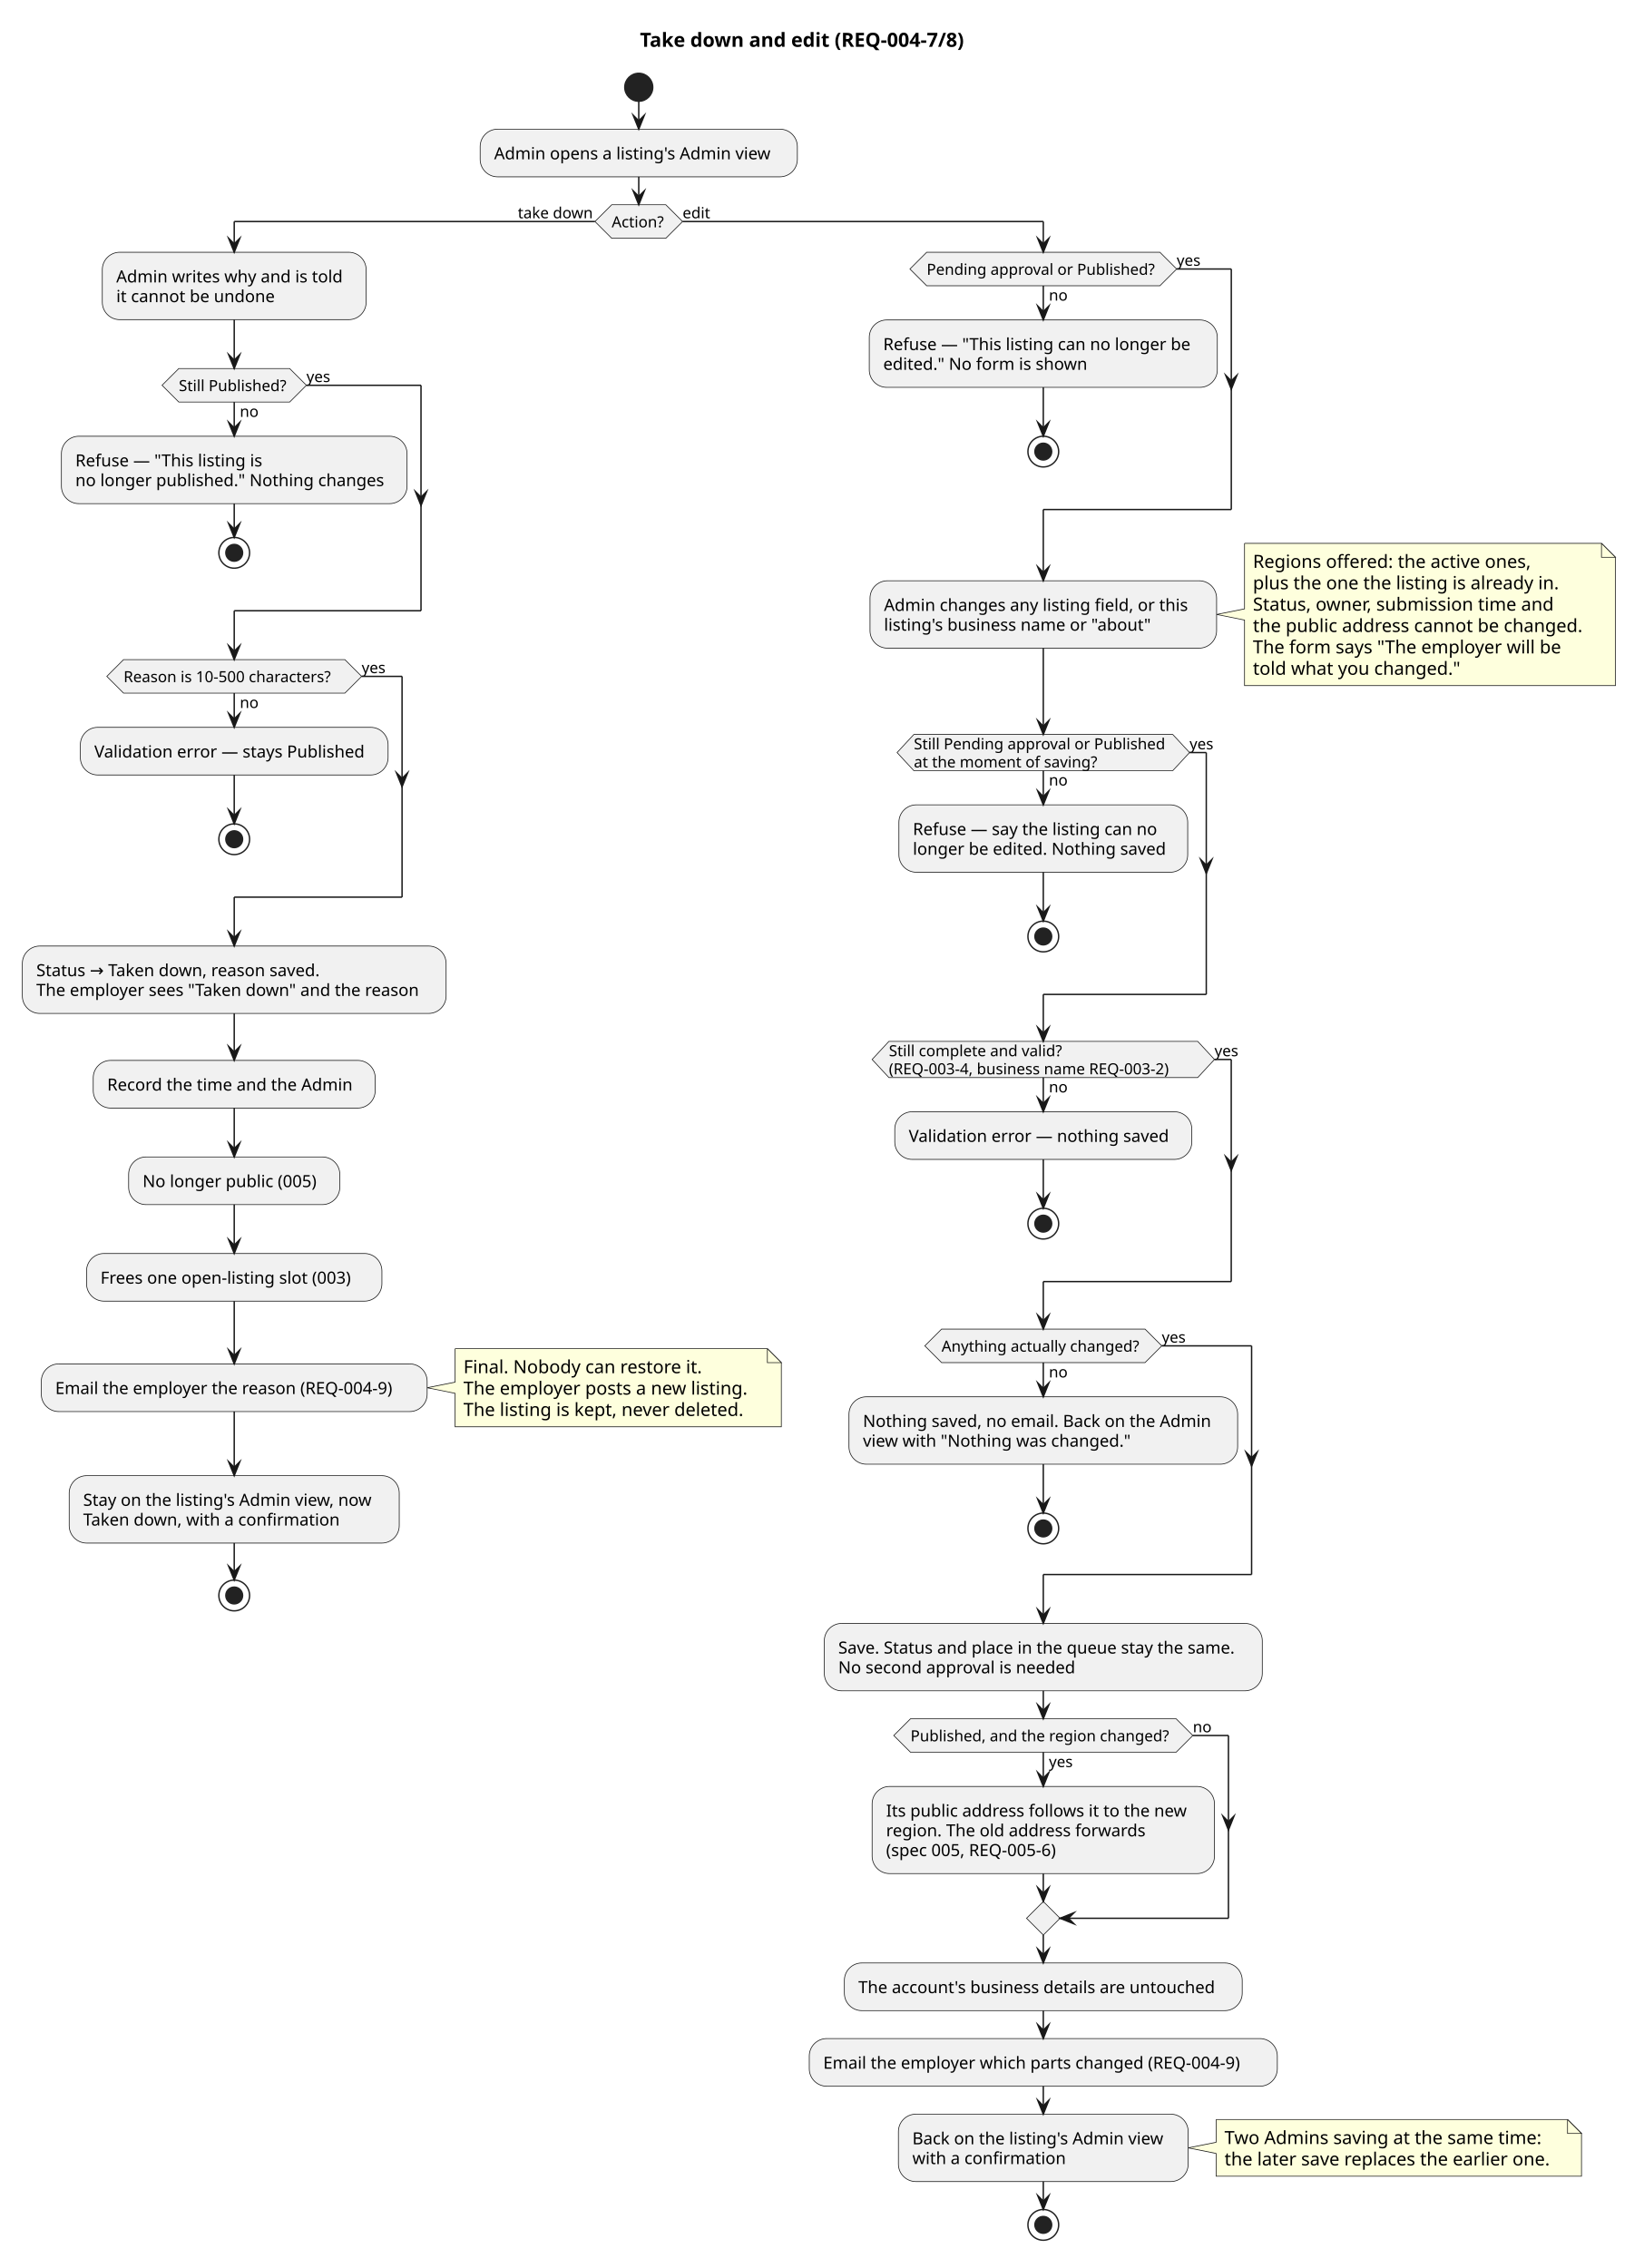
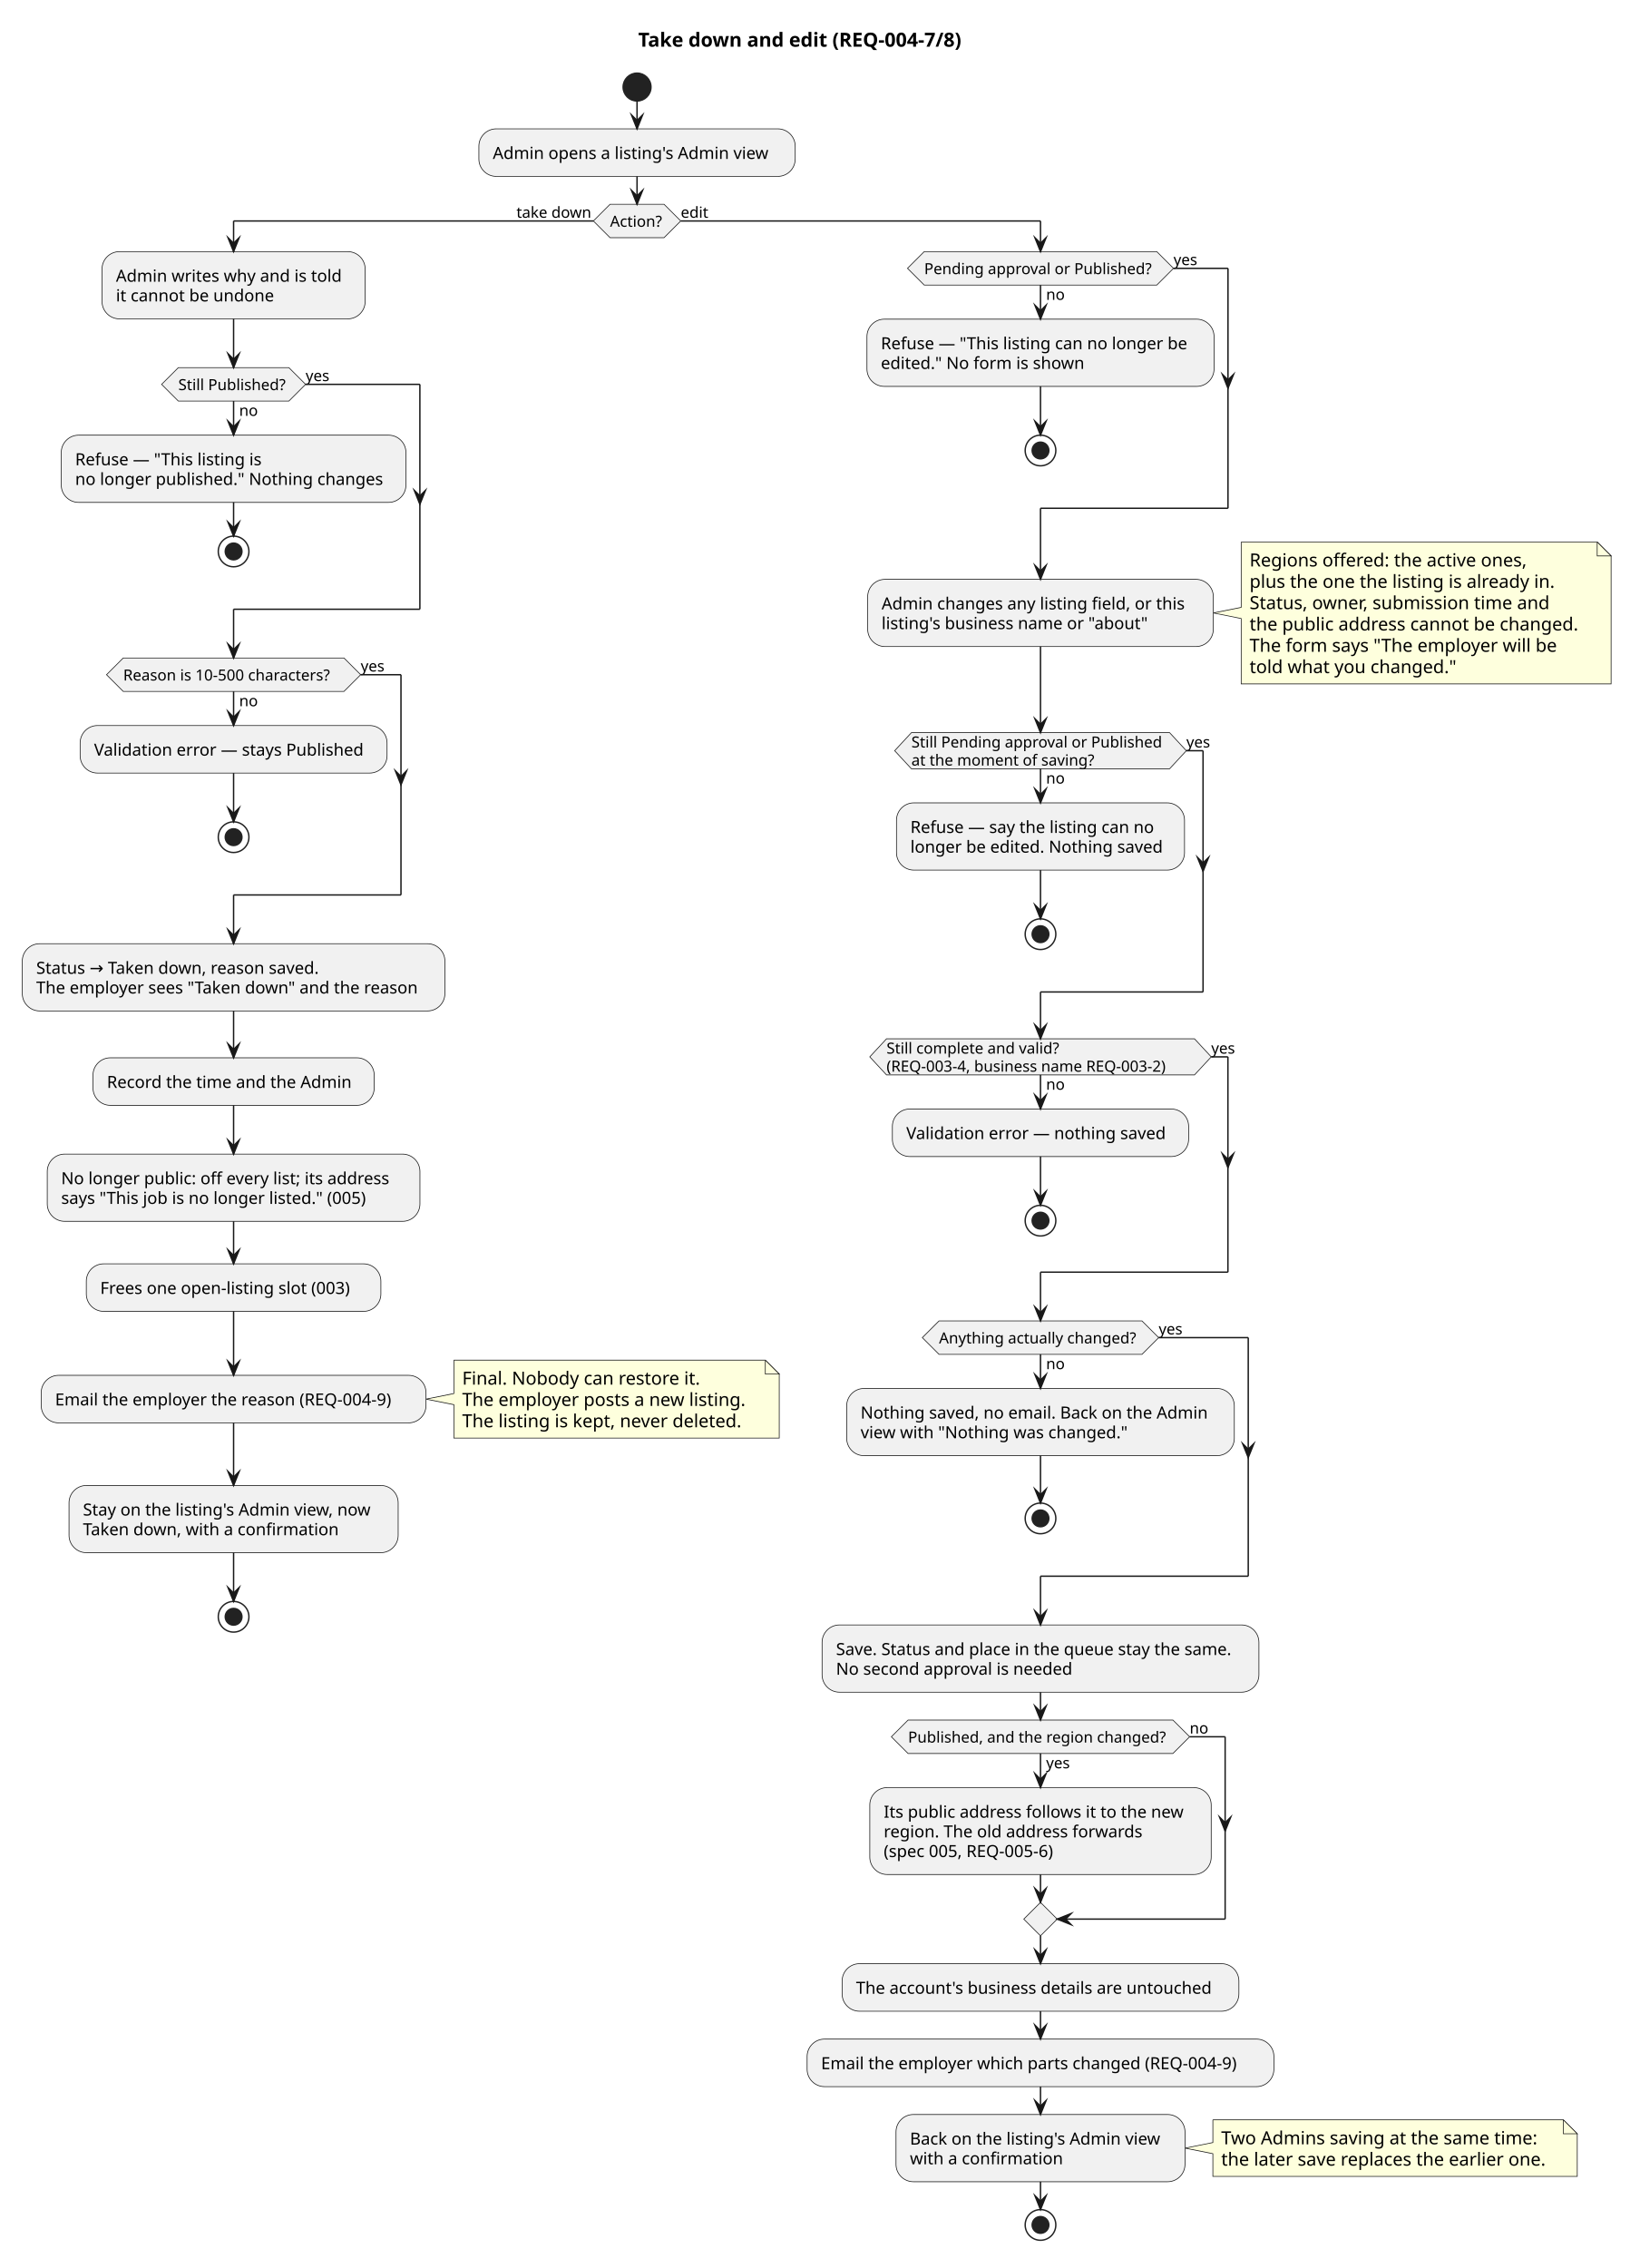
- <svg xmlns="http://www.w3.org/2000/svg" version="1.1" data-diagram-type="ACTIVITY" style="width:1177px;height:1624px;background:#FFFFFF;" width="1177px" height="1624px" viewBox="0 0 1177 1624" zoomAndPan="magnify" preserveAspectRatio="none" contentStyleType="text/css">
+ <svg xmlns="http://www.w3.org/2000/svg" version="1.1" data-diagram-type="ACTIVITY" style="width:1177px;height:1628px;background:#FFFFFF;" width="1177px" height="1628px" viewBox="0 0 1177 1628" zoomAndPan="magnify" preserveAspectRatio="none" contentStyleType="text/css">
  <defs />
  <g font-family="sans-serif" lengthAdjust="spacing">
    <g class="title" data-source-line="2">
      <text x="458.186" y="33.535" fill="#000" font-size="14" textLength="259.26" font-weight="700">Take down and edit (REQ-004-7/8)</text>
    </g>
    <ellipse cx="457.342" cy="62.488" rx="10" ry="10" fill="#222" style="stroke:#222;stroke-width:1;" />
    <rect x="343.79" y="92.488" width="227.105" height="34.133" fill="#F1F1F1" style="stroke:#181818;stroke-width:0.5;" rx="12.5" ry="12.5" />
    <text x="353.79" y="114.09" fill="#000" font-size="12" textLength="207.105">Admin opens a listing's Admin view</text>
    <polygon points="437.971,146.621,476.713,146.621,488.713,158.621,476.713,170.621,437.971,170.621,425.971,158.621,437.971,146.621" fill="#F1F1F1" style="stroke:#181818;stroke-width:0.5;stroke-linejoin:miter;stroke-miterlimit:10;" />
    <text x="437.971" y="162.778" fill="#000" font-size="11" textLength="38.742">Action?</text>
    <text x="370.762" y="156.301" fill="#000" font-size="11" textLength="55.209">take down</text>
    <text x="488.713" y="156.301" fill="#000" font-size="11" textLength="20.346">edit</text>
    <rect x="73.246" y="180.621" width="188.908" height="48.266" fill="#F1F1F1" style="stroke:#181818;stroke-width:0.5;" rx="12.5" ry="12.5" />
    <text x="83.246" y="202.223" fill="#000" font-size="12" textLength="168.908">Admin writes why and is told</text>
    <text x="83.246" y="216.355" fill="#000" font-size="12" textLength="117.064">it cannot be undone</text>
    <rect x="43.967" y="312.364" width="247.467" height="48.266" fill="#F1F1F1" style="stroke:#181818;stroke-width:0.5;" rx="12.5" ry="12.5" />
    <text x="53.967" y="333.966" fill="#000" font-size="12" textLength="140.754">Refuse — "This listing is</text>
    <text x="53.967" y="348.099" fill="#000" font-size="12" textLength="227.467">no longer published." Nothing changes</text>
    <ellipse cx="167.7" cy="395.842" rx="11" ry="11" fill="none" style="stroke:#222;stroke-width:1;" />
    <ellipse cx="167.7" cy="395.842" rx="6" ry="6" fill="#222" style="stroke:#222;stroke-width:1;" />
    <polygon points="128.013,263.887,207.387,263.887,219.387,275.887,207.387,287.887,128.013,287.887,116.013,275.887,128.013,263.887" fill="#F1F1F1" style="stroke:#181818;stroke-width:0.5;stroke-linejoin:miter;stroke-miterlimit:10;" />
    <text x="171.7" y="298.521" fill="#000" font-size="11" textLength="13.583">no</text>
    <text x="128.013" y="280.044" fill="#000" font-size="11" textLength="79.374">Still Published?</text>
    <text x="219.387" y="273.566" fill="#000" font-size="11" textLength="17.483">yes</text>
    <rect x="57.534" y="520.797" width="220.332" height="34.133" fill="#F1F1F1" style="stroke:#181818;stroke-width:0.5;" rx="12.5" ry="12.5" />
    <text x="67.534" y="542.398" fill="#000" font-size="12" textLength="200.332">Validation error — stays Published</text>
    <ellipse cx="167.7" cy="600.93" rx="11" ry="11" fill="none" style="stroke:#222;stroke-width:1;" />
    <ellipse cx="167.7" cy="600.93" rx="6" ry="6" fill="#222" style="stroke:#222;stroke-width:1;" />
    <polygon points="88.471,472.319,246.929,472.319,258.929,484.319,246.929,496.319,88.471,496.319,76.471,484.319,88.471,472.319" fill="#F1F1F1" style="stroke:#181818;stroke-width:0.5;stroke-linejoin:miter;stroke-miterlimit:10;" />
    <text x="171.7" y="506.954" fill="#000" font-size="11" textLength="13.583">no</text>
    <text x="88.471" y="488.477" fill="#000" font-size="11" textLength="158.458">Reason is 10-500 characters?</text>
    <text x="258.929" y="481.999" fill="#000" font-size="11" textLength="17.483">yes</text>
    <rect x="16" y="677.407" width="303.4" height="48.266" fill="#F1F1F1" style="stroke:#181818;stroke-width:0.5;" rx="12.5" ry="12.5" />
    <text x="26" y="699.009" fill="#000" font-size="12" textLength="213.539">Status → Taken down, reason saved.</text>
    <text x="26" y="713.142" fill="#000" font-size="12" textLength="283.4">The employer sees "Taken down" and the reason</text>
    <rect x="66.748" y="759.298" width="201.904" height="34.133" fill="#F1F1F1" style="stroke:#181818;stroke-width:0.5;" rx="12.5" ry="12.5" />
    <text x="76.748" y="780.899" fill="#000" font-size="12" textLength="181.904">Record the time and the Admin</text>
-     <rect x="92.102" y="828.431" width="151.197" height="34.133" fill="#F1F1F1" style="stroke:#181818;stroke-width:0.5;" rx="12.5" ry="12.5" />
-     <text x="102.102" y="850.032" fill="#000" font-size="12" textLength="131.197">No longer public (005)</text>
-     <rect x="61.961" y="897.563" width="211.479" height="34.133" fill="#F1F1F1" style="stroke:#181818;stroke-width:0.5;" rx="12.5" ry="12.5" />
-     <text x="71.961" y="919.165" fill="#000" font-size="12" textLength="191.479">Frees one open-listing slot (003)</text>
-     <path d="M325.83,965.722 L325.83,989.688 L305.83,993.688 L325.83,997.688 L325.83,1021.653 A0,0 0 0 0 325.83,1021.653 L559.426,1021.653 A0,0 0 0 0 559.426,1021.653 L559.426,975.722 L549.426,965.722 L325.83,965.722 A0,0 0 0 0 325.83,965.722" style="stroke:#181818;stroke-width:0.5;" fill="#FEFFDD" />
-     <path d="M549.426,965.722 L549.426,975.722 L559.426,975.722 L549.426,965.722" style="stroke:#181818;stroke-width:0.5;" fill="#FEFFDD" />
-     <text x="331.83" y="983.29" fill="#000" font-size="13" textLength="178.268">Final. Nobody can restore it.</text>
-     <text x="331.83" y="998.601" fill="#000" font-size="13" textLength="212.596">The employer posts a new listing.</text>
-     <text x="331.83" y="1013.911" fill="#000" font-size="13" textLength="210.844">The listing is kept, never deleted.</text>
-     <rect x="29.57" y="976.621" width="276.26" height="34.133" fill="#F1F1F1" style="stroke:#181818;stroke-width:0.5;" rx="12.5" ry="12.5" />
-     <text x="39.57" y="998.223" fill="#000" font-size="12" textLength="256.26">Email the employer the reason (REQ-004-9)</text>
-     <rect x="49.551" y="1056.653" width="236.299" height="48.266" fill="#F1F1F1" style="stroke:#181818;stroke-width:0.5;" rx="12.5" ry="12.5" />
-     <text x="59.551" y="1078.255" fill="#000" font-size="12" textLength="216.299">Stay on the listing's Admin view, now</text>
-     <text x="59.551" y="1092.388" fill="#000" font-size="12" textLength="191.602">Taken down, with a confirmation</text>
-     <ellipse cx="167.7" cy="1142.441" rx="11" ry="11" fill="none" style="stroke:#222;stroke-width:1;" />
-     <ellipse cx="167.7" cy="1142.441" rx="6" ry="6" fill="#222" style="stroke:#222;stroke-width:1;" />
+     <rect x="33.927" y="828.431" width="267.547" height="48.266" fill="#F1F1F1" style="stroke:#181818;stroke-width:0.5;" rx="12.5" ry="12.5" />
+     <text x="43.927" y="850.032" fill="#000" font-size="12" textLength="247.547">No longer public: off every list; its address</text>
+     <text x="43.927" y="864.165" fill="#000" font-size="12" textLength="231.785">says "This job is no longer listed." (005)</text>
+     <rect x="61.961" y="907.193" width="211.479" height="34.133" fill="#F1F1F1" style="stroke:#181818;stroke-width:0.5;" rx="12.5" ry="12.5" />
+     <text x="71.961" y="928.795" fill="#000" font-size="12" textLength="191.479">Frees one open-listing slot (003)</text>
+     <path d="M325.83,976.326 L325.83,1000.292 L305.83,1004.292 L325.83,1008.292 L325.83,1032.258 A0,0 0 0 0 325.83,1032.258 L559.426,1032.258 A0,0 0 0 0 559.426,1032.258 L559.426,986.326 L549.426,976.326 L325.83,976.326 A0,0 0 0 0 325.83,976.326" style="stroke:#181818;stroke-width:0.5;" fill="#FEFFDD" />
+     <path d="M549.426,976.326 L549.426,986.326 L559.426,986.326 L549.426,976.326" style="stroke:#181818;stroke-width:0.5;" fill="#FEFFDD" />
+     <text x="331.83" y="993.895" fill="#000" font-size="13" textLength="178.268">Final. Nobody can restore it.</text>
+     <text x="331.83" y="1009.205" fill="#000" font-size="13" textLength="212.596">The employer posts a new listing.</text>
+     <text x="331.83" y="1024.516" fill="#000" font-size="13" textLength="210.844">The listing is kept, never deleted.</text>
+     <rect x="29.57" y="987.226" width="276.26" height="34.133" fill="#F1F1F1" style="stroke:#181818;stroke-width:0.5;" rx="12.5" ry="12.5" />
+     <text x="39.57" y="1008.827" fill="#000" font-size="12" textLength="256.26">Email the employer the reason (REQ-004-9)</text>
+     <rect x="49.551" y="1066.278" width="236.299" height="48.266" fill="#F1F1F1" style="stroke:#181818;stroke-width:0.5;" rx="12.5" ry="12.5" />
+     <text x="59.551" y="1087.88" fill="#000" font-size="12" textLength="216.299">Stay on the listing's Admin view, now</text>
+     <text x="59.551" y="1102.013" fill="#000" font-size="12" textLength="191.602">Taken down, with a confirmation</text>
+     <ellipse cx="167.7" cy="1160.544" rx="11" ry="11" fill="none" style="stroke:#222;stroke-width:1;" />
+     <ellipse cx="167.7" cy="1160.544" rx="6" ry="6" fill="#222" style="stroke:#222;stroke-width:1;" />
    <rect x="622.384" y="229.099" width="249.201" height="48.266" fill="#F1F1F1" style="stroke:#181818;stroke-width:0.5;" rx="12.5" ry="12.5" />
    <text x="632.384" y="250.7" fill="#000" font-size="12" textLength="229.201">Refuse — "This listing can no longer be</text>
    <text x="632.384" y="264.833" fill="#000" font-size="12" textLength="151.248">edited." No form is shown</text>
    <ellipse cx="746.984" cy="323.364" rx="11" ry="11" fill="none" style="stroke:#222;stroke-width:1;" />
    <ellipse cx="746.984" cy="323.364" rx="6" ry="6" fill="#222" style="stroke:#222;stroke-width:1;" />
    <polygon points="663.501,180.621,830.467,180.621,842.467,192.621,830.467,204.621,663.501,204.621,651.501,192.621,663.501,180.621" fill="#F1F1F1" style="stroke:#181818;stroke-width:0.5;stroke-linejoin:miter;stroke-miterlimit:10;" />
    <text x="750.984" y="215.256" fill="#000" font-size="11" textLength="13.583">no</text>
    <text x="663.501" y="196.778" fill="#000" font-size="11" textLength="166.966">Pending approval or Published?</text>
    <text x="842.467" y="190.301" fill="#000" font-size="11" textLength="17.483">yes</text>
    <path d="M891.063,389.054 L891.063,435.985 L871.063,439.985 L891.063,443.985 L891.063,490.917 A0,0 0 0 0 891.063,490.917 L1156.632,490.917 A0,0 0 0 0 1156.632,490.917 L1156.632,399.054 L1146.632,389.054 L891.063,389.054 A0,0 0 0 0 891.063,389.054" style="stroke:#181818;stroke-width:0.5;" fill="#FEFFDD" />
    <path d="M1146.632,389.054 L1146.632,399.054 L1156.632,399.054 L1146.632,389.054" style="stroke:#181818;stroke-width:0.5;" fill="#FEFFDD" />
    <text x="897.063" y="406.622" fill="#000" font-size="13" textLength="206.743">Regions offered: the active ones,</text>
    <text x="897.063" y="421.933" fill="#000" font-size="13" textLength="229.982">plus the one the listing is already in.</text>
    <text x="897.063" y="437.243" fill="#000" font-size="13" textLength="225.177">Status, owner, submission time and</text>
    <text x="897.063" y="452.554" fill="#000" font-size="13" textLength="244.569">the public address cannot be changed.</text>
    <text x="897.063" y="467.864" fill="#000" font-size="13" textLength="229.417">The form says "The employer will be</text>
    <text x="897.063" y="483.175" fill="#000" font-size="13" textLength="152.572">told what you changed."</text>
    <rect x="622.905" y="415.853" width="248.158" height="48.266" fill="#F1F1F1" style="stroke:#181818;stroke-width:0.5;" rx="12.5" ry="12.5" />
    <text x="632.905" y="437.454" fill="#000" font-size="12" textLength="228.158">Admin changes any listing field, or this</text>
    <text x="632.905" y="451.587" fill="#000" font-size="12" textLength="197.643">listing's business name or "about"</text>
    <rect x="643.592" y="576.305" width="206.785" height="48.266" fill="#F1F1F1" style="stroke:#181818;stroke-width:0.5;" rx="12.5" ry="12.5" />
    <text x="653.592" y="597.906" fill="#000" font-size="12" textLength="182.332">Refuse — say the listing can no</text>
    <text x="653.592" y="612.039" fill="#000" font-size="12" textLength="186.785">longer be edited. Nothing saved</text>
    <ellipse cx="746.984" cy="670.57" rx="11" ry="11" fill="none" style="stroke:#222;stroke-width:1;" />
    <ellipse cx="746.984" cy="670.57" rx="6" ry="6" fill="#222" style="stroke:#222;stroke-width:1;" />
    <polygon points="654.293,525.917,839.676,525.917,851.676,538.872,839.676,551.827,654.293,551.827,642.293,538.872,654.293,525.917" fill="#F1F1F1" style="stroke:#181818;stroke-width:0.5;stroke-linejoin:miter;stroke-miterlimit:10;" />
    <text x="750.984" y="562.462" fill="#000" font-size="11" textLength="13.583">no</text>
    <text x="654.293" y="536.552" fill="#000" font-size="11" textLength="185.383">Still Pending approval or Published</text>
    <text x="654.293" y="549.507" fill="#000" font-size="11" textLength="135.228">at the moment of saving?</text>
    <text x="851.676" y="536.552" fill="#000" font-size="11" textLength="17.483">yes</text>
    <rect x="640.642" y="796.061" width="212.686" height="34.133" fill="#F1F1F1" style="stroke:#181818;stroke-width:0.5;" rx="12.5" ry="12.5" />
    <text x="650.642" y="817.662" fill="#000" font-size="12" textLength="192.686">Validation error — nothing saved</text>
    <ellipse cx="746.984" cy="876.193" rx="11" ry="11" fill="none" style="stroke:#222;stroke-width:1;" />
    <ellipse cx="746.984" cy="876.193" rx="6" ry="6" fill="#222" style="stroke:#222;stroke-width:1;" />
    <polygon points="636.428,745.673,857.54,745.673,869.54,758.628,857.54,771.583,636.428,771.583,624.428,758.628,636.428,745.673" fill="#F1F1F1" style="stroke:#181818;stroke-width:0.5;stroke-linejoin:miter;stroke-miterlimit:10;" />
    <text x="750.984" y="782.218" fill="#000" font-size="11" textLength="13.583">no</text>
    <text x="636.428" y="756.308" fill="#000" font-size="11" textLength="128.67">Still complete and valid?</text>
    <text x="636.428" y="769.263" fill="#000" font-size="11" textLength="221.112">(REQ-003-4, business name REQ-003-2)</text>
    <text x="869.54" y="756.308" fill="#000" font-size="11" textLength="17.483">yes</text>
-     <rect x="607.841" y="1000.174" width="278.287" height="48.266" fill="#F1F1F1" style="stroke:#181818;stroke-width:0.5;" rx="12.5" ry="12.5" />
-     <text x="617.841" y="1021.775" fill="#000" font-size="12" textLength="258.287">Nothing saved, no email. Back on the Admin</text>
-     <text x="617.841" y="1035.908" fill="#000" font-size="12" textLength="196.16">view with "Nothing was changed."</text>
-     <ellipse cx="746.984" cy="1094.439" rx="11" ry="11" fill="none" style="stroke:#222;stroke-width:1;" />
-     <ellipse cx="746.984" cy="1094.439" rx="6" ry="6" fill="#222" style="stroke:#222;stroke-width:1;" />
-     <polygon points="674.147,951.696,819.822,951.696,831.822,963.696,819.822,975.696,674.147,975.696,662.147,963.696,674.147,951.696" fill="#F1F1F1" style="stroke:#181818;stroke-width:0.5;stroke-linejoin:miter;stroke-miterlimit:10;" />
-     <text x="750.984" y="986.331" fill="#000" font-size="11" textLength="13.583">no</text>
-     <text x="674.147" y="967.854" fill="#000" font-size="11" textLength="145.675">Anything actually changed?</text>
-     <text x="831.822" y="961.376" fill="#000" font-size="11" textLength="17.483">yes</text>
-     <rect x="590.184" y="1162.439" width="313.602" height="48.266" fill="#F1F1F1" style="stroke:#181818;stroke-width:0.5;" rx="12.5" ry="12.5" />
-     <text x="600.184" y="1184.041" fill="#000" font-size="12" textLength="293.602">Save. Status and place in the queue stay the same.</text>
-     <text x="600.184" y="1198.174" fill="#000" font-size="12" textLength="175.26">No second approval is needed</text>
-     <rect x="624.429" y="1279.183" width="245.111" height="62.398" fill="#F1F1F1" style="stroke:#181818;stroke-width:0.5;" rx="12.5" ry="12.5" />
-     <text x="634.429" y="1300.784" fill="#000" font-size="12" textLength="225.111">Its public address follows it to the new</text>
-     <text x="634.429" y="1314.917" fill="#000" font-size="12" textLength="193.172">region. The old address forwards</text>
-     <text x="634.429" y="1329.05" fill="#000" font-size="12" textLength="136.113">(spec 005, REQ-005-6)</text>
-     <polygon points="651.916,1230.705,842.053,1230.705,854.053,1242.705,842.053,1254.705,651.916,1254.705,639.916,1242.705,651.916,1230.705" fill="#F1F1F1" style="stroke:#181818;stroke-width:0.5;stroke-linejoin:miter;stroke-miterlimit:10;" />
-     <text x="750.984" y="1265.34" fill="#000" font-size="11" textLength="17.483">yes</text>
-     <text x="651.916" y="1246.862" fill="#000" font-size="11" textLength="190.137">Published, and the region changed?</text>
-     <text x="854.053" y="1240.385" fill="#000" font-size="11" textLength="13.583">no</text>
-     <polygon points="746.984,1361.581,758.984,1373.581,746.984,1385.581,734.984,1373.581,746.984,1361.581" fill="#F1F1F1" style="stroke:#181818;stroke-width:0.5;stroke-linejoin:miter;stroke-miterlimit:10;" />
-     <rect x="604.554" y="1405.581" width="284.861" height="34.133" fill="#F1F1F1" style="stroke:#181818;stroke-width:0.5;" rx="12.5" ry="12.5" />
-     <text x="614.554" y="1427.183" fill="#000" font-size="12" textLength="264.861">The account's business details are untouched</text>
-     <rect x="579.426" y="1459.714" width="335.117" height="34.133" fill="#F1F1F1" style="stroke:#181818;stroke-width:0.5;" rx="12.5" ry="12.5" />
-     <text x="589.426" y="1481.315" fill="#000" font-size="12" textLength="315.117">Email the employer which parts changed (REQ-004-9)</text>
-     <path d="M870.726,1517.669 L870.726,1533.979 L850.726,1537.979 L870.726,1541.979 L870.726,1558.29 A0,0 0 0 0 870.726,1558.29 L1132.327,1558.29 A0,0 0 0 0 1132.327,1558.29 L1132.327,1527.669 L1122.327,1517.669 L870.726,1517.669 A0,0 0 0 0 870.726,1517.669" style="stroke:#181818;stroke-width:0.5;" fill="#FEFFDD" />
-     <path d="M1122.327,1517.669 L1122.327,1527.669 L1132.327,1527.669 L1122.327,1517.669" style="stroke:#181818;stroke-width:0.5;" fill="#FEFFDD" />
-     <text x="876.726" y="1535.237" fill="#000" font-size="13" textLength="236.622">Two Admins saving at the same time:</text>
-     <text x="876.726" y="1550.548" fill="#000" font-size="13" textLength="240.602">the later save replaces the earlier one.</text>
-     <rect x="643.243" y="1513.847" width="207.482" height="48.266" fill="#F1F1F1" style="stroke:#181818;stroke-width:0.5;" rx="12.5" ry="12.5" />
-     <text x="653.243" y="1535.448" fill="#000" font-size="12" textLength="187.482">Back on the listing's Admin view</text>
-     <text x="653.243" y="1549.581" fill="#000" font-size="12" textLength="113.232">with a confirmation</text>
-     <ellipse cx="746.984" cy="1593.112" rx="11" ry="11" fill="none" style="stroke:#222;stroke-width:1;" />
-     <ellipse cx="746.984" cy="1593.112" rx="6" ry="6" fill="#222" style="stroke:#222;stroke-width:1;" />
+     <rect x="607.841" y="996.646" width="278.287" height="48.266" fill="#F1F1F1" style="stroke:#181818;stroke-width:0.5;" rx="12.5" ry="12.5" />
+     <text x="617.841" y="1018.247" fill="#000" font-size="12" textLength="258.287">Nothing saved, no email. Back on the Admin</text>
+     <text x="617.841" y="1032.38" fill="#000" font-size="12" textLength="196.16">view with "Nothing was changed."</text>
+     <ellipse cx="746.984" cy="1089.932" rx="11" ry="11" fill="none" style="stroke:#222;stroke-width:1;" />
+     <ellipse cx="746.984" cy="1089.932" rx="6" ry="6" fill="#222" style="stroke:#222;stroke-width:1;" />
+     <polygon points="674.147,948.168,819.822,948.168,831.822,960.168,819.822,972.168,674.147,972.168,662.147,960.168,674.147,948.168" fill="#F1F1F1" style="stroke:#181818;stroke-width:0.5;stroke-linejoin:miter;stroke-miterlimit:10;" />
+     <text x="750.984" y="982.803" fill="#000" font-size="11" textLength="13.583">no</text>
+     <text x="674.147" y="964.325" fill="#000" font-size="11" textLength="145.675">Anything actually changed?</text>
+     <text x="831.822" y="957.848" fill="#000" font-size="11" textLength="17.483">yes</text>
+     <rect x="590.184" y="1166.409" width="313.602" height="48.266" fill="#F1F1F1" style="stroke:#181818;stroke-width:0.5;" rx="12.5" ry="12.5" />
+     <text x="600.184" y="1188.011" fill="#000" font-size="12" textLength="293.602">Save. Status and place in the queue stay the same.</text>
+     <text x="600.184" y="1202.144" fill="#000" font-size="12" textLength="175.26">No second approval is needed</text>
+     <rect x="624.429" y="1283.152" width="245.111" height="62.398" fill="#F1F1F1" style="stroke:#181818;stroke-width:0.5;" rx="12.5" ry="12.5" />
+     <text x="634.429" y="1304.754" fill="#000" font-size="12" textLength="225.111">Its public address follows it to the new</text>
+     <text x="634.429" y="1318.887" fill="#000" font-size="12" textLength="193.172">region. The old address forwards</text>
+     <text x="634.429" y="1333.02" fill="#000" font-size="12" textLength="136.113">(spec 005, REQ-005-6)</text>
+     <polygon points="651.916,1234.675,842.053,1234.675,854.053,1246.675,842.053,1258.675,651.916,1258.675,639.916,1246.675,651.916,1234.675" fill="#F1F1F1" style="stroke:#181818;stroke-width:0.5;stroke-linejoin:miter;stroke-miterlimit:10;" />
+     <text x="750.984" y="1269.31" fill="#000" font-size="11" textLength="17.483">yes</text>
+     <text x="651.916" y="1250.832" fill="#000" font-size="11" textLength="190.137">Published, and the region changed?</text>
+     <text x="854.053" y="1244.354" fill="#000" font-size="11" textLength="13.583">no</text>
+     <polygon points="746.984,1365.551,758.984,1377.551,746.984,1389.551,734.984,1377.551,746.984,1365.551" fill="#F1F1F1" style="stroke:#181818;stroke-width:0.5;stroke-linejoin:miter;stroke-miterlimit:10;" />
+     <rect x="604.554" y="1409.551" width="284.861" height="34.133" fill="#F1F1F1" style="stroke:#181818;stroke-width:0.5;" rx="12.5" ry="12.5" />
+     <text x="614.554" y="1431.152" fill="#000" font-size="12" textLength="264.861">The account's business details are untouched</text>
+     <rect x="579.426" y="1463.684" width="335.117" height="34.133" fill="#F1F1F1" style="stroke:#181818;stroke-width:0.5;" rx="12.5" ry="12.5" />
+     <text x="589.426" y="1485.285" fill="#000" font-size="12" textLength="315.117">Email the employer which parts changed (REQ-004-9)</text>
+     <path d="M870.726,1521.639 L870.726,1537.949 L850.726,1541.949 L870.726,1545.949 L870.726,1562.26 A0,0 0 0 0 870.726,1562.26 L1132.327,1562.26 A0,0 0 0 0 1132.327,1562.26 L1132.327,1531.639 L1122.327,1521.639 L870.726,1521.639 A0,0 0 0 0 870.726,1521.639" style="stroke:#181818;stroke-width:0.5;" fill="#FEFFDD" />
+     <path d="M1122.327,1521.639 L1122.327,1531.639 L1132.327,1531.639 L1122.327,1521.639" style="stroke:#181818;stroke-width:0.5;" fill="#FEFFDD" />
+     <text x="876.726" y="1539.207" fill="#000" font-size="13" textLength="236.622">Two Admins saving at the same time:</text>
+     <text x="876.726" y="1554.518" fill="#000" font-size="13" textLength="240.602">the later save replaces the earlier one.</text>
+     <rect x="643.243" y="1517.816" width="207.482" height="48.266" fill="#F1F1F1" style="stroke:#181818;stroke-width:0.5;" rx="12.5" ry="12.5" />
+     <text x="653.243" y="1539.418" fill="#000" font-size="12" textLength="187.482">Back on the listing's Admin view</text>
+     <text x="653.243" y="1553.551" fill="#000" font-size="12" textLength="113.232">with a confirmation</text>
+     <ellipse cx="746.984" cy="1597.082" rx="11" ry="11" fill="none" style="stroke:#222;stroke-width:1;" />
+     <ellipse cx="746.984" cy="1597.082" rx="6" ry="6" fill="#222" style="stroke:#222;stroke-width:1;" />
    <line x1="457.342" y1="72.488" x2="457.342" y2="92.488" style="stroke:#181818;stroke-width:1;" />
    <polygon points="453.342,82.488,457.342,92.488,461.342,82.488,457.342,86.488" fill="#181818" style="stroke:#181818;stroke-width:1;stroke-linejoin:miter;stroke-miterlimit:10;" />
    <line x1="167.7" y1="360.63" x2="167.7" y2="384.842" style="stroke:#181818;stroke-width:1;" />
    <polygon points="163.7,374.842,167.7,384.842,171.7,374.842,167.7,378.842" fill="#181818" style="stroke:#181818;stroke-width:1;stroke-linejoin:miter;stroke-miterlimit:10;" />
    <line x1="167.7" y1="287.887" x2="167.7" y2="312.364" style="stroke:#181818;stroke-width:1;" />
    <polygon points="163.7,302.364,167.7,312.364,171.7,302.364,167.7,306.364" fill="#181818" style="stroke:#181818;stroke-width:1;stroke-linejoin:miter;stroke-miterlimit:10;" />
    <line x1="219.387" y1="275.887" x2="301.434" y2="275.887" style="stroke:#181818;stroke-width:1;" />
    <polygon points="297.434,351.997,301.434,361.997,305.434,351.997,301.434,355.997" fill="#181818" style="stroke:#181818;stroke-width:1;stroke-linejoin:miter;stroke-miterlimit:10;" />
    <line x1="301.434" y1="275.887" x2="301.434" y2="437.319" style="stroke:#181818;stroke-width:1;" />
    <line x1="301.434" y1="437.319" x2="167.7" y2="437.319" style="stroke:#181818;stroke-width:1;" />
    <line x1="167.7" y1="437.319" x2="167.7" y2="472.319" style="stroke:#181818;stroke-width:1;" />
    <polygon points="163.7,462.319,167.7,472.319,171.7,462.319,167.7,466.319" fill="#181818" style="stroke:#181818;stroke-width:1;stroke-linejoin:miter;stroke-miterlimit:10;" />
    <line x1="167.7" y1="228.887" x2="167.7" y2="263.887" style="stroke:#181818;stroke-width:1;" />
    <polygon points="163.7,253.887,167.7,263.887,171.7,253.887,167.7,257.887" fill="#181818" style="stroke:#181818;stroke-width:1;stroke-linejoin:miter;stroke-miterlimit:10;" />
    <line x1="167.7" y1="554.93" x2="167.7" y2="589.93" style="stroke:#181818;stroke-width:1;" />
    <polygon points="163.7,579.93,167.7,589.93,171.7,579.93,167.7,583.93" fill="#181818" style="stroke:#181818;stroke-width:1;stroke-linejoin:miter;stroke-miterlimit:10;" />
    <line x1="167.7" y1="496.319" x2="167.7" y2="520.797" style="stroke:#181818;stroke-width:1;" />
    <polygon points="163.7,510.797,167.7,520.797,171.7,510.797,167.7,514.797" fill="#181818" style="stroke:#181818;stroke-width:1;stroke-linejoin:miter;stroke-miterlimit:10;" />
    <line x1="258.929" y1="484.319" x2="287.866" y2="484.319" style="stroke:#181818;stroke-width:1;" />
    <polygon points="283.866,553.363,287.866,563.363,291.866,553.363,287.866,557.363" fill="#181818" style="stroke:#181818;stroke-width:1;stroke-linejoin:miter;stroke-miterlimit:10;" />
    <line x1="287.866" y1="484.319" x2="287.866" y2="642.407" style="stroke:#181818;stroke-width:1;" />
    <line x1="287.866" y1="642.407" x2="167.7" y2="642.407" style="stroke:#181818;stroke-width:1;" />
    <line x1="167.7" y1="642.407" x2="167.7" y2="677.407" style="stroke:#181818;stroke-width:1;" />
    <polygon points="163.7,667.407,167.7,677.407,171.7,667.407,167.7,671.407" fill="#181818" style="stroke:#181818;stroke-width:1;stroke-linejoin:miter;stroke-miterlimit:10;" />
    <line x1="167.7" y1="725.673" x2="167.7" y2="759.298" style="stroke:#181818;stroke-width:1;" />
    <polygon points="163.7,749.298,167.7,759.298,171.7,749.298,167.7,753.298" fill="#181818" style="stroke:#181818;stroke-width:1;stroke-linejoin:miter;stroke-miterlimit:10;" />
    <line x1="167.7" y1="793.431" x2="167.7" y2="828.431" style="stroke:#181818;stroke-width:1;" />
    <polygon points="163.7,818.431,167.7,828.431,171.7,818.431,167.7,822.431" fill="#181818" style="stroke:#181818;stroke-width:1;stroke-linejoin:miter;stroke-miterlimit:10;" />
-     <line x1="167.7" y1="862.563" x2="167.7" y2="897.563" style="stroke:#181818;stroke-width:1;" />
-     <polygon points="163.7,887.563,167.7,897.563,171.7,887.563,167.7,891.563" fill="#181818" style="stroke:#181818;stroke-width:1;stroke-linejoin:miter;stroke-miterlimit:10;" />
-     <line x1="167.7" y1="931.696" x2="167.7" y2="976.621" style="stroke:#181818;stroke-width:1;" />
-     <polygon points="163.7,966.621,167.7,976.621,171.7,966.621,167.7,970.621" fill="#181818" style="stroke:#181818;stroke-width:1;stroke-linejoin:miter;stroke-miterlimit:10;" />
-     <line x1="167.7" y1="1010.754" x2="167.7" y2="1056.653" style="stroke:#181818;stroke-width:1;" />
-     <polygon points="163.7,1046.653,167.7,1056.653,171.7,1046.653,167.7,1050.653" fill="#181818" style="stroke:#181818;stroke-width:1;stroke-linejoin:miter;stroke-miterlimit:10;" />
-     <line x1="167.7" y1="1104.919" x2="167.7" y2="1131.441" style="stroke:#181818;stroke-width:1;" />
-     <polygon points="163.7,1121.441,167.7,1131.441,171.7,1121.441,167.7,1125.441" fill="#181818" style="stroke:#181818;stroke-width:1;stroke-linejoin:miter;stroke-miterlimit:10;" />
+     <line x1="167.7" y1="876.696" x2="167.7" y2="907.193" style="stroke:#181818;stroke-width:1;" />
+     <polygon points="163.7,897.193,167.7,907.193,171.7,897.193,167.7,901.193" fill="#181818" style="stroke:#181818;stroke-width:1;stroke-linejoin:miter;stroke-miterlimit:10;" />
+     <line x1="167.7" y1="941.326" x2="167.7" y2="987.226" style="stroke:#181818;stroke-width:1;" />
+     <polygon points="163.7,977.226,167.7,987.226,171.7,977.226,167.7,981.226" fill="#181818" style="stroke:#181818;stroke-width:1;stroke-linejoin:miter;stroke-miterlimit:10;" />
+     <line x1="167.7" y1="1021.358" x2="167.7" y2="1066.278" style="stroke:#181818;stroke-width:1;" />
+     <polygon points="163.7,1056.278,167.7,1066.278,171.7,1056.278,167.7,1060.278" fill="#181818" style="stroke:#181818;stroke-width:1;stroke-linejoin:miter;stroke-miterlimit:10;" />
+     <line x1="167.7" y1="1114.544" x2="167.7" y2="1149.544" style="stroke:#181818;stroke-width:1;" />
+     <polygon points="163.7,1139.544,167.7,1149.544,171.7,1139.544,167.7,1143.544" fill="#181818" style="stroke:#181818;stroke-width:1;stroke-linejoin:miter;stroke-miterlimit:10;" />
    <line x1="746.984" y1="277.364" x2="746.984" y2="312.364" style="stroke:#181818;stroke-width:1;" />
    <polygon points="742.984,302.364,746.984,312.364,750.984,302.364,746.984,306.364" fill="#181818" style="stroke:#181818;stroke-width:1;stroke-linejoin:miter;stroke-miterlimit:10;" />
    <line x1="746.984" y1="204.621" x2="746.984" y2="229.099" style="stroke:#181818;stroke-width:1;" />
    <polygon points="742.984,219.099,746.984,229.099,750.984,219.099,746.984,223.099" fill="#181818" style="stroke:#181818;stroke-width:1;stroke-linejoin:miter;stroke-miterlimit:10;" />
    <line x1="842.467" y1="192.621" x2="881.585" y2="192.621" style="stroke:#181818;stroke-width:1;" />
    <polygon points="877.585,268.731,881.585,278.731,885.585,268.731,881.585,272.731" fill="#181818" style="stroke:#181818;stroke-width:1;stroke-linejoin:miter;stroke-miterlimit:10;" />
    <line x1="881.585" y1="192.621" x2="881.585" y2="364.842" style="stroke:#181818;stroke-width:1;" />
    <line x1="881.585" y1="364.842" x2="746.984" y2="364.842" style="stroke:#181818;stroke-width:1;" />
    <line x1="746.984" y1="364.842" x2="746.984" y2="415.853" style="stroke:#181818;stroke-width:1;" />
    <polygon points="742.984,405.853,746.984,415.853,750.984,405.853,746.984,409.853" fill="#181818" style="stroke:#181818;stroke-width:1;stroke-linejoin:miter;stroke-miterlimit:10;" />
    <line x1="746.984" y1="624.57" x2="746.984" y2="659.57" style="stroke:#181818;stroke-width:1;" />
    <polygon points="742.984,649.57,746.984,659.57,750.984,649.57,746.984,653.57" fill="#181818" style="stroke:#181818;stroke-width:1;stroke-linejoin:miter;stroke-miterlimit:10;" />
    <line x1="746.984" y1="551.827" x2="746.984" y2="576.305" style="stroke:#181818;stroke-width:1;" />
    <polygon points="742.984,566.305,746.984,576.305,750.984,566.305,746.984,570.305" fill="#181818" style="stroke:#181818;stroke-width:1;stroke-linejoin:miter;stroke-miterlimit:10;" />
    <line x1="851.676" y1="538.872" x2="863.676" y2="538.872" style="stroke:#181818;stroke-width:1;" />
    <polygon points="859.676,615.46,863.676,625.46,867.676,615.46,863.676,619.46" fill="#181818" style="stroke:#181818;stroke-width:1;stroke-linejoin:miter;stroke-miterlimit:10;" />
    <line x1="863.676" y1="538.872" x2="863.676" y2="712.048" style="stroke:#181818;stroke-width:1;" />
    <line x1="863.676" y1="712.048" x2="746.984" y2="712.048" style="stroke:#181818;stroke-width:1;" />
    <line x1="746.984" y1="712.048" x2="746.984" y2="745.673" style="stroke:#181818;stroke-width:1;" />
    <polygon points="742.984,735.673,746.984,745.673,750.984,735.673,746.984,739.673" fill="#181818" style="stroke:#181818;stroke-width:1;stroke-linejoin:miter;stroke-miterlimit:10;" />
    <line x1="746.984" y1="464.118" x2="746.984" y2="525.917" style="stroke:#181818;stroke-width:1;" />
    <polygon points="742.984,515.917,746.984,525.917,750.984,515.917,746.984,519.917" fill="#181818" style="stroke:#181818;stroke-width:1;stroke-linejoin:miter;stroke-miterlimit:10;" />
    <line x1="746.984" y1="830.193" x2="746.984" y2="865.193" style="stroke:#181818;stroke-width:1;" />
    <polygon points="742.984,855.193,746.984,865.193,750.984,855.193,746.984,859.193" fill="#181818" style="stroke:#181818;stroke-width:1;stroke-linejoin:miter;stroke-miterlimit:10;" />
    <line x1="746.984" y1="771.583" x2="746.984" y2="796.061" style="stroke:#181818;stroke-width:1;" />
    <polygon points="742.984,786.061,746.984,796.061,750.984,786.061,746.984,790.061" fill="#181818" style="stroke:#181818;stroke-width:1;stroke-linejoin:miter;stroke-miterlimit:10;" />
    <line x1="869.54" y1="758.628" x2="881.54" y2="758.628" style="stroke:#181818;stroke-width:1;" />
    <polygon points="877.54,828.149,881.54,838.149,885.54,828.149,881.54,832.149" fill="#181818" style="stroke:#181818;stroke-width:1;stroke-linejoin:miter;stroke-miterlimit:10;" />
-     <line x1="881.54" y1="758.628" x2="881.54" y2="917.671" style="stroke:#181818;stroke-width:1;" />
-     <line x1="881.54" y1="917.671" x2="746.984" y2="917.671" style="stroke:#181818;stroke-width:1;" />
-     <line x1="746.984" y1="917.671" x2="746.984" y2="951.696" style="stroke:#181818;stroke-width:1;" />
-     <polygon points="742.984,941.696,746.984,951.696,750.984,941.696,746.984,945.696" fill="#181818" style="stroke:#181818;stroke-width:1;stroke-linejoin:miter;stroke-miterlimit:10;" />
-     <line x1="746.984" y1="1048.439" x2="746.984" y2="1083.439" style="stroke:#181818;stroke-width:1;" />
-     <polygon points="742.984,1073.439,746.984,1083.439,750.984,1073.439,746.984,1077.439" fill="#181818" style="stroke:#181818;stroke-width:1;stroke-linejoin:miter;stroke-miterlimit:10;" />
-     <line x1="746.984" y1="975.696" x2="746.984" y2="1000.174" style="stroke:#181818;stroke-width:1;" />
-     <polygon points="742.984,990.174,746.984,1000.174,750.984,990.174,746.984,994.174" fill="#181818" style="stroke:#181818;stroke-width:1;stroke-linejoin:miter;stroke-miterlimit:10;" />
-     <line x1="831.822" y1="963.696" x2="896.128" y2="963.696" style="stroke:#181818;stroke-width:1;" />
-     <polygon points="892.128,1039.807,896.128,1049.807,900.128,1039.807,896.128,1043.807" fill="#181818" style="stroke:#181818;stroke-width:1;stroke-linejoin:miter;stroke-miterlimit:10;" />
-     <line x1="896.128" y1="963.696" x2="896.128" y2="1127.439" style="stroke:#181818;stroke-width:1;" />
-     <line x1="896.128" y1="1127.439" x2="746.984" y2="1127.439" style="stroke:#181818;stroke-width:1;" />
-     <line x1="746.984" y1="1127.439" x2="746.984" y2="1162.439" style="stroke:#181818;stroke-width:1;" />
-     <polygon points="742.984,1152.439,746.984,1162.439,750.984,1152.439,746.984,1156.439" fill="#181818" style="stroke:#181818;stroke-width:1;stroke-linejoin:miter;stroke-miterlimit:10;" />
-     <line x1="746.984" y1="1254.705" x2="746.984" y2="1279.183" style="stroke:#181818;stroke-width:1;" />
-     <polygon points="742.984,1269.183,746.984,1279.183,750.984,1269.183,746.984,1273.183" fill="#181818" style="stroke:#181818;stroke-width:1;stroke-linejoin:miter;stroke-miterlimit:10;" />
-     <line x1="854.053" y1="1242.705" x2="879.54" y2="1242.705" style="stroke:#181818;stroke-width:1;" />
-     <polygon points="875.54,1300.382,879.54,1310.382,883.54,1300.382,879.54,1304.382" fill="#181818" style="stroke:#181818;stroke-width:1;stroke-linejoin:miter;stroke-miterlimit:10;" />
-     <line x1="879.54" y1="1242.705" x2="879.54" y2="1373.581" style="stroke:#181818;stroke-width:1;" />
-     <line x1="879.54" y1="1373.581" x2="758.984" y2="1373.581" style="stroke:#181818;stroke-width:1;" />
-     <polygon points="768.984,1369.581,758.984,1373.581,768.984,1377.581,764.984,1373.581" fill="#181818" style="stroke:#181818;stroke-width:1;stroke-linejoin:miter;stroke-miterlimit:10;" />
-     <line x1="746.984" y1="1341.581" x2="746.984" y2="1361.581" style="stroke:#181818;stroke-width:1;" />
-     <polygon points="742.984,1351.581,746.984,1361.581,750.984,1351.581,746.984,1355.581" fill="#181818" style="stroke:#181818;stroke-width:1;stroke-linejoin:miter;stroke-miterlimit:10;" />
-     <line x1="746.984" y1="1210.705" x2="746.984" y2="1230.705" style="stroke:#181818;stroke-width:1;" />
-     <polygon points="742.984,1220.705,746.984,1230.705,750.984,1220.705,746.984,1224.705" fill="#181818" style="stroke:#181818;stroke-width:1;stroke-linejoin:miter;stroke-miterlimit:10;" />
-     <line x1="746.984" y1="1385.581" x2="746.984" y2="1405.581" style="stroke:#181818;stroke-width:1;" />
-     <polygon points="742.984,1395.581,746.984,1405.581,750.984,1395.581,746.984,1399.581" fill="#181818" style="stroke:#181818;stroke-width:1;stroke-linejoin:miter;stroke-miterlimit:10;" />
-     <line x1="746.984" y1="1439.714" x2="746.984" y2="1459.714" style="stroke:#181818;stroke-width:1;" />
-     <polygon points="742.984,1449.714,746.984,1459.714,750.984,1449.714,746.984,1453.714" fill="#181818" style="stroke:#181818;stroke-width:1;stroke-linejoin:miter;stroke-miterlimit:10;" />
-     <line x1="746.984" y1="1493.847" x2="746.984" y2="1513.847" style="stroke:#181818;stroke-width:1;" />
-     <polygon points="742.984,1503.847,746.984,1513.847,750.984,1503.847,746.984,1507.847" fill="#181818" style="stroke:#181818;stroke-width:1;stroke-linejoin:miter;stroke-miterlimit:10;" />
-     <line x1="746.984" y1="1562.112" x2="746.984" y2="1582.112" style="stroke:#181818;stroke-width:1;" />
-     <polygon points="742.984,1572.112,746.984,1582.112,750.984,1572.112,746.984,1576.112" fill="#181818" style="stroke:#181818;stroke-width:1;stroke-linejoin:miter;stroke-miterlimit:10;" />
+     <line x1="881.54" y1="758.628" x2="881.54" y2="913.168" style="stroke:#181818;stroke-width:1;" />
+     <line x1="881.54" y1="913.168" x2="746.984" y2="913.168" style="stroke:#181818;stroke-width:1;" />
+     <line x1="746.984" y1="913.168" x2="746.984" y2="948.168" style="stroke:#181818;stroke-width:1;" />
+     <polygon points="742.984,938.168,746.984,948.168,750.984,938.168,746.984,942.168" fill="#181818" style="stroke:#181818;stroke-width:1;stroke-linejoin:miter;stroke-miterlimit:10;" />
+     <line x1="746.984" y1="1044.911" x2="746.984" y2="1078.932" style="stroke:#181818;stroke-width:1;" />
+     <polygon points="742.984,1068.932,746.984,1078.932,750.984,1068.932,746.984,1072.932" fill="#181818" style="stroke:#181818;stroke-width:1;stroke-linejoin:miter;stroke-miterlimit:10;" />
+     <line x1="746.984" y1="972.168" x2="746.984" y2="996.646" style="stroke:#181818;stroke-width:1;" />
+     <polygon points="742.984,986.646,746.984,996.646,750.984,986.646,746.984,990.646" fill="#181818" style="stroke:#181818;stroke-width:1;stroke-linejoin:miter;stroke-miterlimit:10;" />
+     <line x1="831.822" y1="960.168" x2="896.128" y2="960.168" style="stroke:#181818;stroke-width:1;" />
+     <polygon points="892.128,1036.278,896.128,1046.278,900.128,1036.278,896.128,1040.278" fill="#181818" style="stroke:#181818;stroke-width:1;stroke-linejoin:miter;stroke-miterlimit:10;" />
+     <line x1="896.128" y1="960.168" x2="896.128" y2="1131.409" style="stroke:#181818;stroke-width:1;" />
+     <line x1="896.128" y1="1131.409" x2="746.984" y2="1131.409" style="stroke:#181818;stroke-width:1;" />
+     <line x1="746.984" y1="1131.409" x2="746.984" y2="1166.409" style="stroke:#181818;stroke-width:1;" />
+     <polygon points="742.984,1156.409,746.984,1166.409,750.984,1156.409,746.984,1160.409" fill="#181818" style="stroke:#181818;stroke-width:1;stroke-linejoin:miter;stroke-miterlimit:10;" />
+     <line x1="746.984" y1="1258.675" x2="746.984" y2="1283.152" style="stroke:#181818;stroke-width:1;" />
+     <polygon points="742.984,1273.152,746.984,1283.152,750.984,1273.152,746.984,1277.152" fill="#181818" style="stroke:#181818;stroke-width:1;stroke-linejoin:miter;stroke-miterlimit:10;" />
+     <line x1="854.053" y1="1246.675" x2="879.54" y2="1246.675" style="stroke:#181818;stroke-width:1;" />
+     <polygon points="875.54,1304.352,879.54,1314.352,883.54,1304.352,879.54,1308.352" fill="#181818" style="stroke:#181818;stroke-width:1;stroke-linejoin:miter;stroke-miterlimit:10;" />
+     <line x1="879.54" y1="1246.675" x2="879.54" y2="1377.551" style="stroke:#181818;stroke-width:1;" />
+     <line x1="879.54" y1="1377.551" x2="758.984" y2="1377.551" style="stroke:#181818;stroke-width:1;" />
+     <polygon points="768.984,1373.551,758.984,1377.551,768.984,1381.551,764.984,1377.551" fill="#181818" style="stroke:#181818;stroke-width:1;stroke-linejoin:miter;stroke-miterlimit:10;" />
+     <line x1="746.984" y1="1345.551" x2="746.984" y2="1365.551" style="stroke:#181818;stroke-width:1;" />
+     <polygon points="742.984,1355.551,746.984,1365.551,750.984,1355.551,746.984,1359.551" fill="#181818" style="stroke:#181818;stroke-width:1;stroke-linejoin:miter;stroke-miterlimit:10;" />
+     <line x1="746.984" y1="1214.675" x2="746.984" y2="1234.675" style="stroke:#181818;stroke-width:1;" />
+     <polygon points="742.984,1224.675,746.984,1234.675,750.984,1224.675,746.984,1228.675" fill="#181818" style="stroke:#181818;stroke-width:1;stroke-linejoin:miter;stroke-miterlimit:10;" />
+     <line x1="746.984" y1="1389.551" x2="746.984" y2="1409.551" style="stroke:#181818;stroke-width:1;" />
+     <polygon points="742.984,1399.551,746.984,1409.551,750.984,1399.551,746.984,1403.551" fill="#181818" style="stroke:#181818;stroke-width:1;stroke-linejoin:miter;stroke-miterlimit:10;" />
+     <line x1="746.984" y1="1443.684" x2="746.984" y2="1463.684" style="stroke:#181818;stroke-width:1;" />
+     <polygon points="742.984,1453.684,746.984,1463.684,750.984,1453.684,746.984,1457.684" fill="#181818" style="stroke:#181818;stroke-width:1;stroke-linejoin:miter;stroke-miterlimit:10;" />
+     <line x1="746.984" y1="1497.816" x2="746.984" y2="1517.816" style="stroke:#181818;stroke-width:1;" />
+     <polygon points="742.984,1507.816,746.984,1517.816,750.984,1507.816,746.984,1511.816" fill="#181818" style="stroke:#181818;stroke-width:1;stroke-linejoin:miter;stroke-miterlimit:10;" />
+     <line x1="746.984" y1="1566.082" x2="746.984" y2="1586.082" style="stroke:#181818;stroke-width:1;" />
+     <polygon points="742.984,1576.082,746.984,1586.082,750.984,1576.082,746.984,1580.082" fill="#181818" style="stroke:#181818;stroke-width:1;stroke-linejoin:miter;stroke-miterlimit:10;" />
    <line x1="425.971" y1="158.621" x2="167.7" y2="158.621" style="stroke:#181818;stroke-width:1;" />
    <line x1="167.7" y1="158.621" x2="167.7" y2="180.621" style="stroke:#181818;stroke-width:1;" />
    <polygon points="163.7,170.621,167.7,180.621,171.7,170.621,167.7,174.621" fill="#181818" style="stroke:#181818;stroke-width:1;stroke-linejoin:miter;stroke-miterlimit:10;" />
    <line x1="488.713" y1="158.621" x2="746.984" y2="158.621" style="stroke:#181818;stroke-width:1;" />
    <line x1="746.984" y1="158.621" x2="746.984" y2="180.621" style="stroke:#181818;stroke-width:1;" />
    <polygon points="742.984,170.621,746.984,180.621,750.984,170.621,746.984,174.621" fill="#181818" style="stroke:#181818;stroke-width:1;stroke-linejoin:miter;stroke-miterlimit:10;" />
    <line x1="457.342" y1="126.621" x2="457.342" y2="146.621" style="stroke:#181818;stroke-width:1;" />
    <polygon points="453.342,136.621,457.342,146.621,461.342,136.621,457.342,140.621" fill="#181818" style="stroke:#181818;stroke-width:1;stroke-linejoin:miter;stroke-miterlimit:10;" />
  </g>
</svg>
